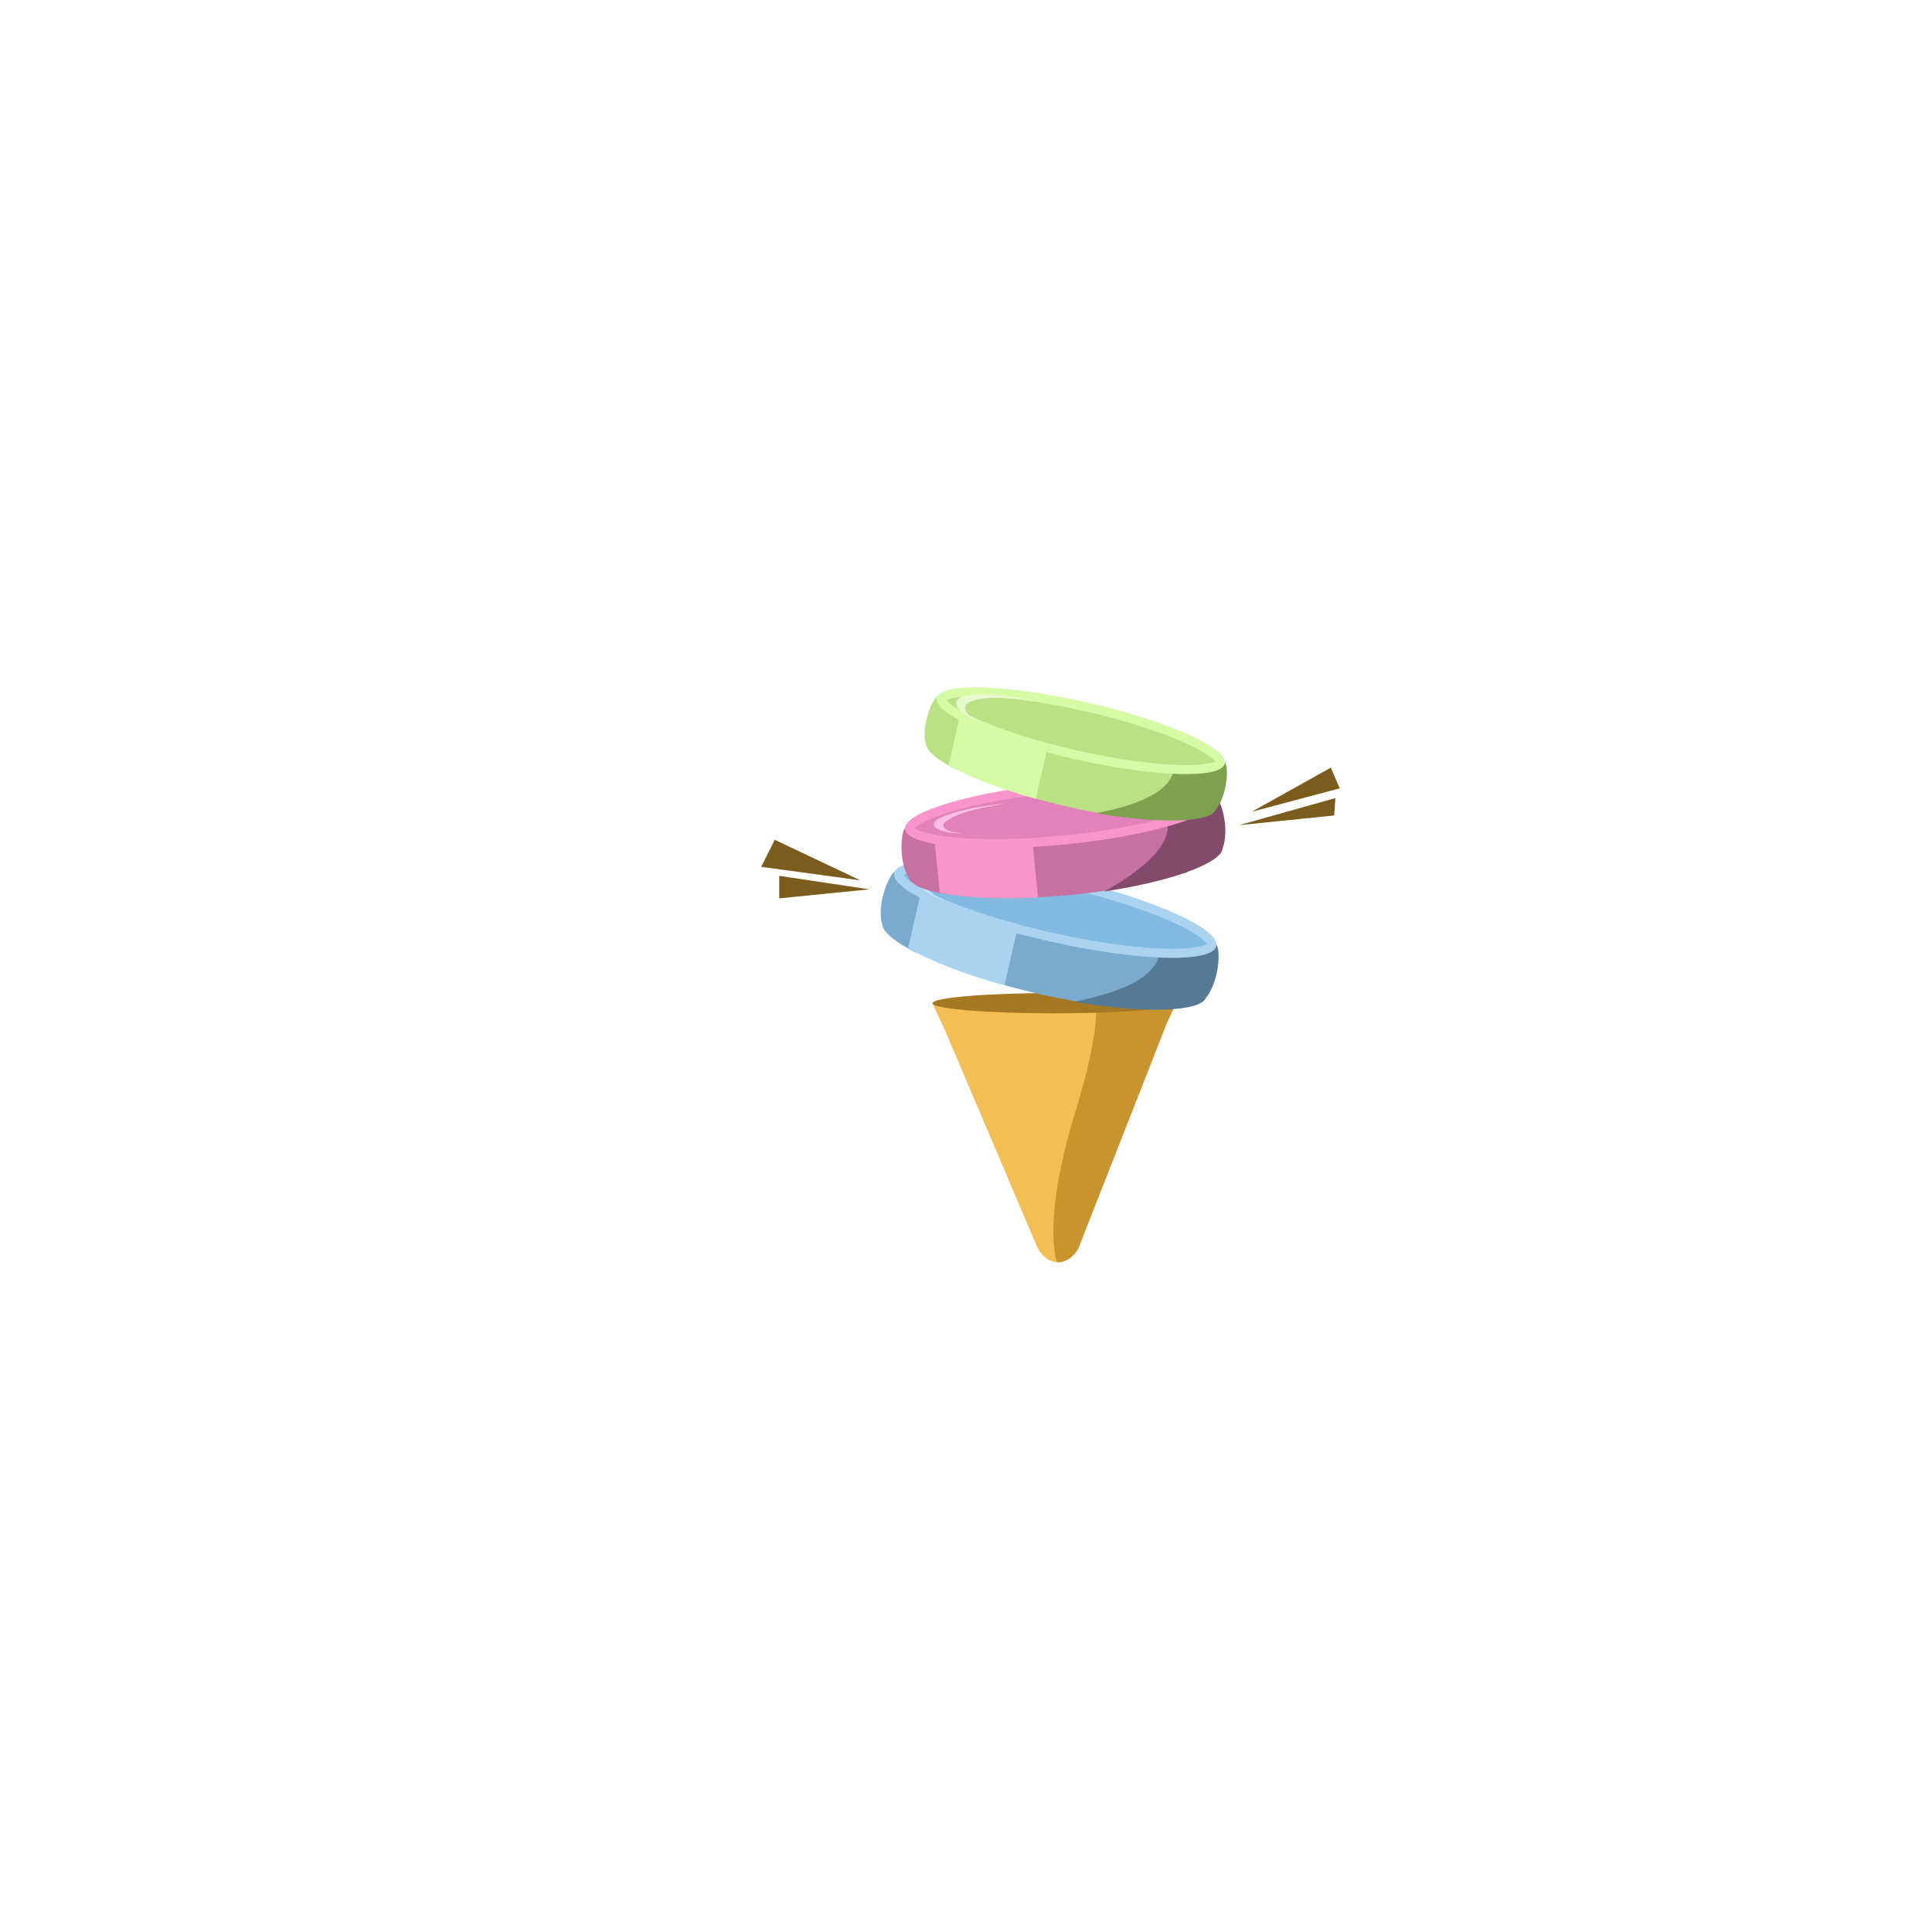
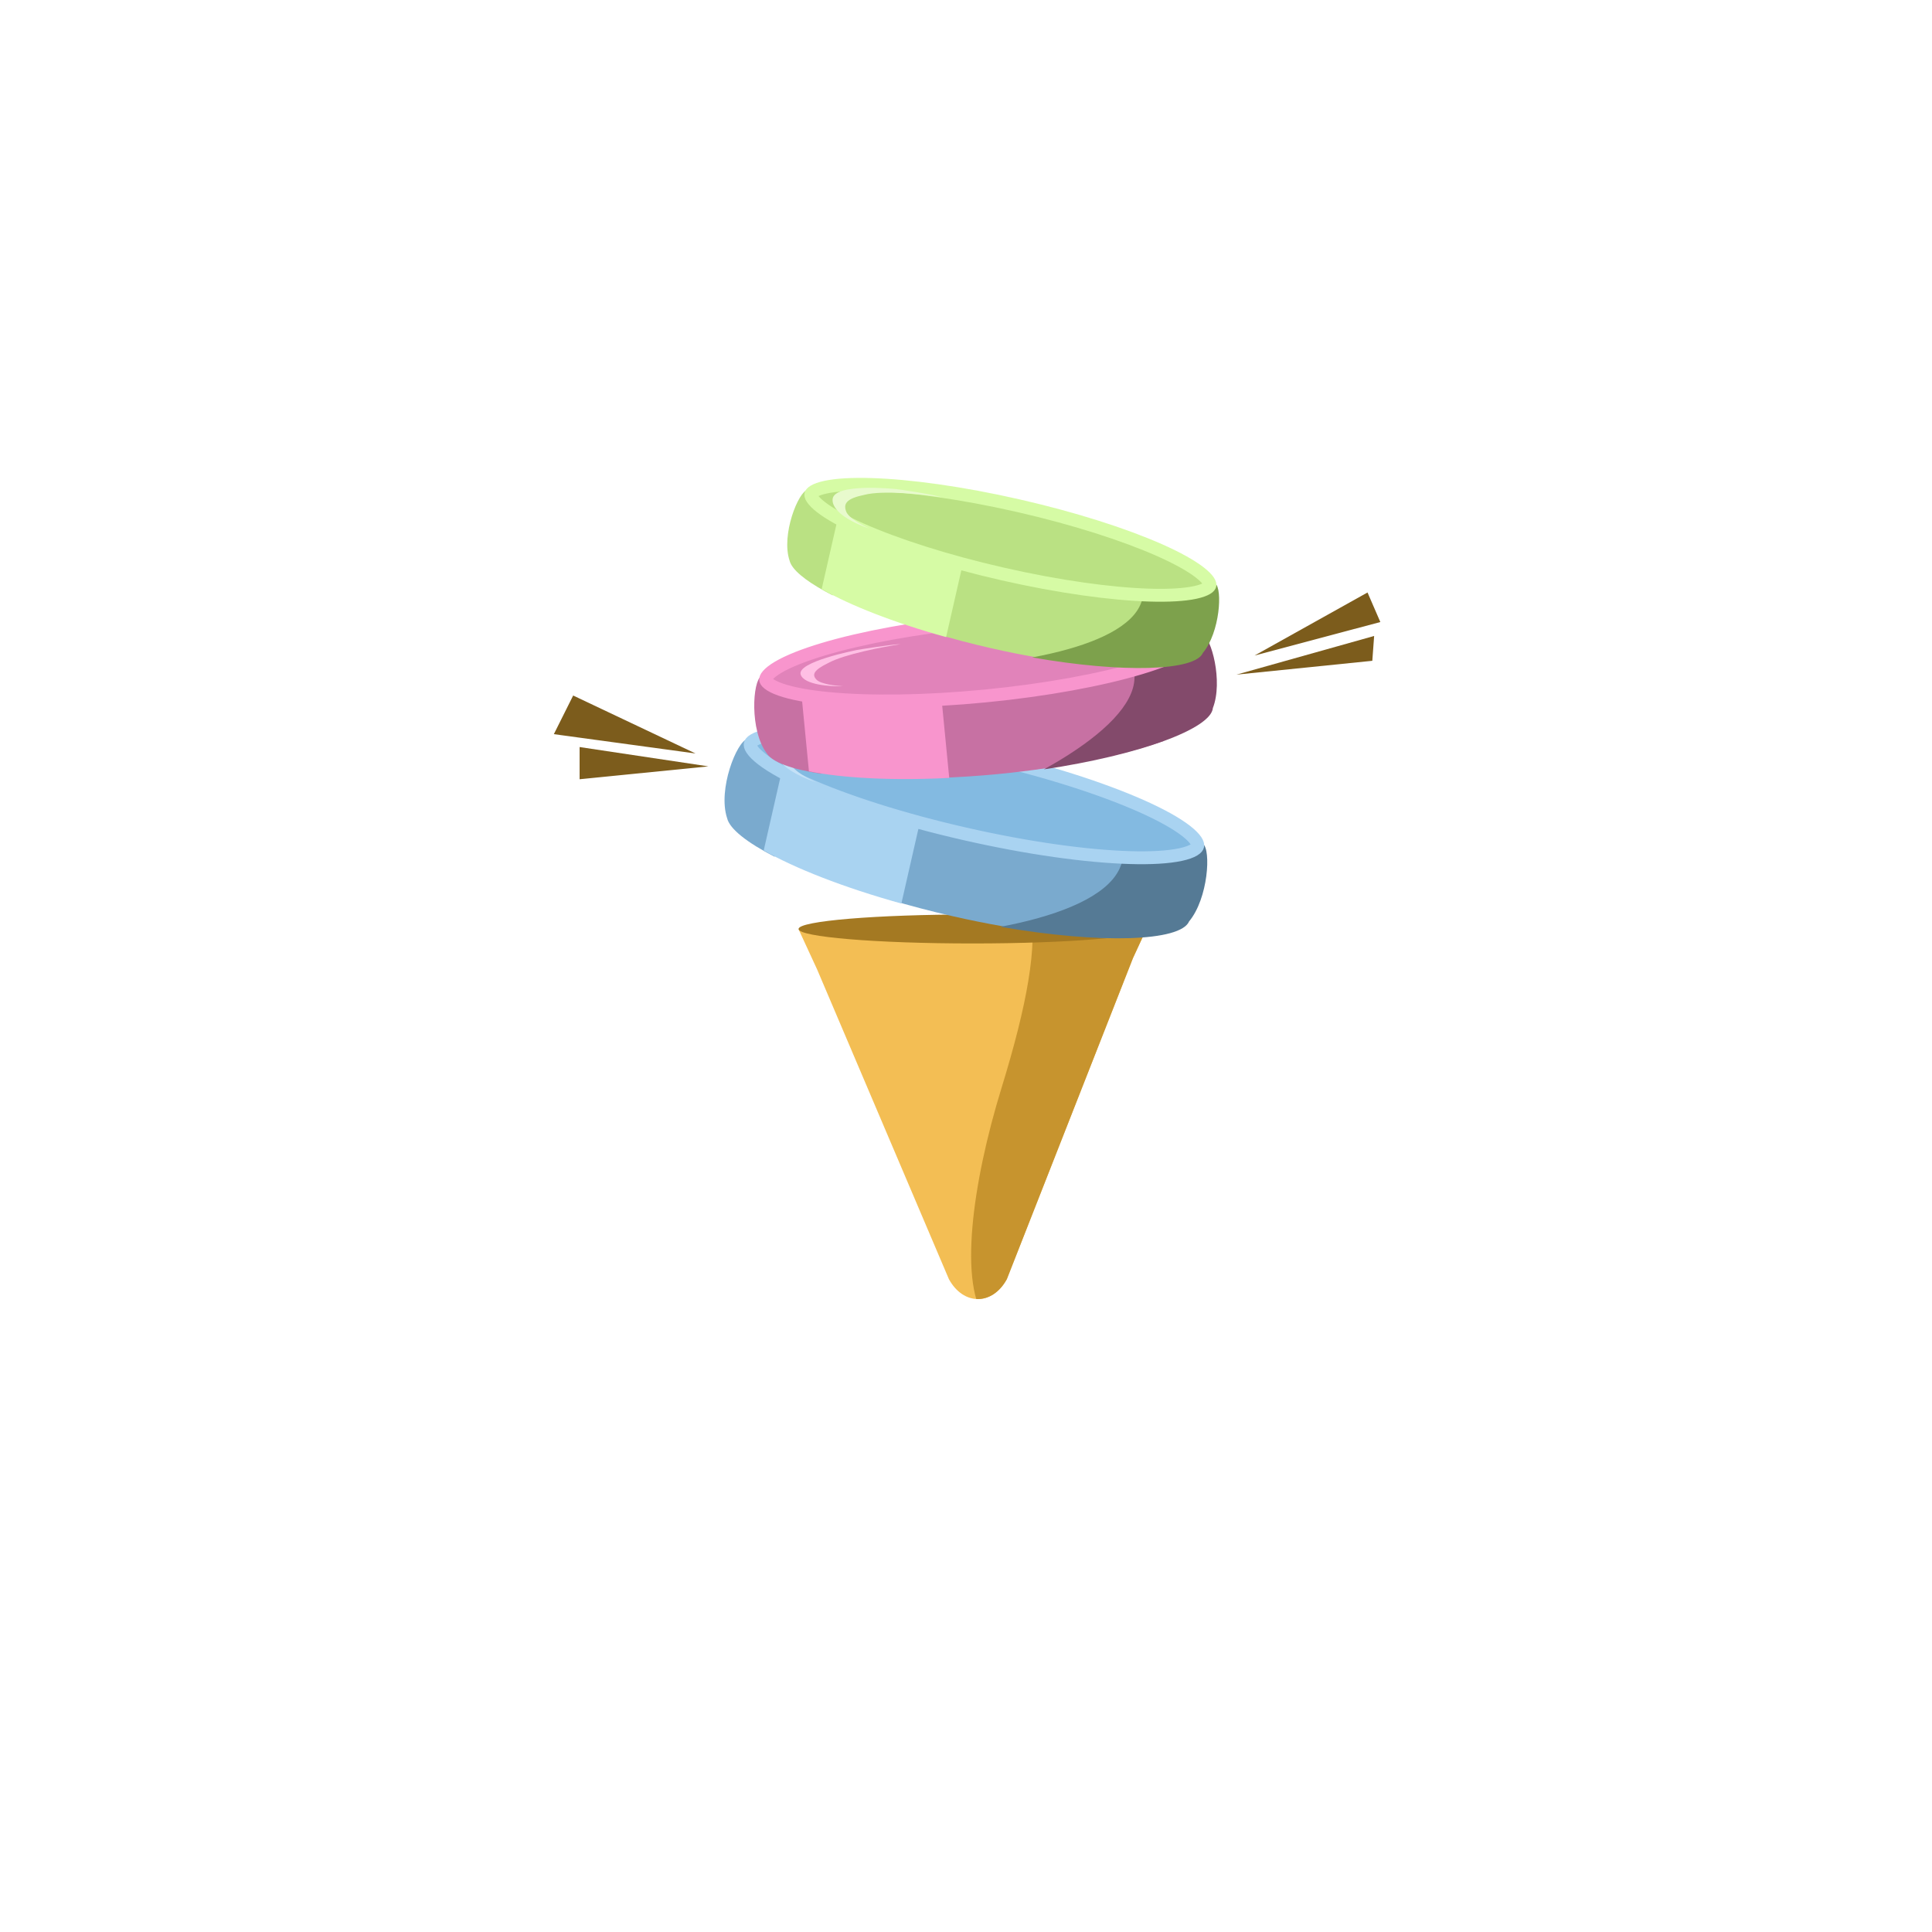
<svg xmlns="http://www.w3.org/2000/svg" width="150" height="150" viewBox="0 0 150 150" fill="none">
-   <g transform="translate(50, 40) scale(0.7)" opacity="0.9">
+   <svg x="40" y="35" width="70" height="70" viewBox="10 17 70 70" opacity="0.9">
    <path d="M57.316 53.844C57.606 53.844 57.86 53.953 58.053 54.126L59.009 54.125L57.961 56.392L48.172 81.311C47.047 83.374 44.797 83.374 43.672 81.311L33.439 57.263L32.003 54.154L32.913 54.152C33.11 53.963 33.377 53.844 33.683 53.844H57.316Z" fill="#F2B741" />
    <mask id="mask0_18_133" style="mask-type:alpha" maskUnits="userSpaceOnUse" x="32" y="53" width="28" height="30">
      <path d="M57.316 53.844C57.606 53.844 57.86 53.953 58.053 54.126L59.009 54.125L57.961 56.392L48.172 81.311C47.047 83.374 44.797 83.374 43.672 81.311L33.439 57.263L32.003 54.154L32.913 54.152C33.11 53.963 33.377 53.844 33.683 53.844H57.316Z" fill="#D9D9D9" />
    </mask>
    <g mask="url(#mask0_18_133)">
      <path d="M47.749 66.499C49.769 59.934 50.562 55.437 49.999 52.438H61.811L53.374 83.374L46.624 84.499C44.375 81.874 45.499 73.812 47.749 66.499Z" fill="#C18817" />
    </g>
    <ellipse cx="45.499" cy="54.125" rx="13.499" ry="1.125" fill="#9A6A0A" />
    <path d="M57.554 54.831C54.104 54.88 49.237 54.336 43.957 53.132C42.257 52.745 40.625 52.314 39.09 51.857L40.606 45.208L41.078 45.297L58.454 48.543L58.966 48.638L57.554 54.831Z" fill="#6CA1C9" />
    <path d="M30.142 48.518C27.989 47.411 26.649 46.353 26.454 45.527C25.708 43.286 27.22 39.534 28.02 39.382C29.396 39.125 30.854 38.956 32.339 38.874L30.142 48.518Z" fill="#6CA1C9" />
    <path d="M31.444 40.922L41.447 43.548L41.915 43.67L39.982 52.15C35.483 50.903 31.698 49.406 29.295 48.03L30.944 40.792L31.444 40.922Z" fill="#A0CEF0" />
    <path d="M59.927 45.296C61.157 45.983 62.329 46.73 63.4 47.516C64.031 47.982 63.809 51.747 62.321 53.538C61.657 55.093 55.493 55.309 47.673 53.956C48.188 53.859 48.698 53.754 49.199 53.638C51.137 53.19 52.923 52.602 54.317 51.851C55.72 51.094 56.66 50.208 57.023 49.197C57.714 47.279 58.768 46.046 59.927 45.296Z" fill="#436B89" />
    <path d="M46.305 40.703C51.215 41.822 55.558 43.224 58.607 44.578C60.136 45.257 61.315 45.914 62.077 46.504C62.459 46.8 62.712 47.06 62.856 47.278C62.999 47.496 63.002 47.62 62.988 47.682C62.974 47.744 62.917 47.855 62.694 47.989C62.47 48.123 62.129 48.249 61.656 48.35C60.714 48.552 59.366 48.633 57.695 48.582C54.359 48.482 49.838 47.863 44.928 46.744C40.019 45.625 35.675 44.224 32.626 42.869C31.097 42.19 29.918 41.533 29.156 40.943C28.774 40.647 28.521 40.386 28.378 40.168C28.234 39.95 28.231 39.826 28.245 39.764C28.259 39.702 28.316 39.591 28.539 39.458C28.763 39.323 29.105 39.198 29.577 39.097C30.519 38.896 31.866 38.815 33.538 38.865C36.874 38.965 41.395 39.584 46.305 40.703Z" fill="#76B2DE" stroke="#A0CEF0" />
    <path d="M32.929 39.825C34.556 39.397 38.064 39.783 39.614 40.03C39.087 39.81 35.812 39.323 35.713 39.321C35.614 39.318 30.226 38.75 30.185 40.239C30.153 41.431 32.313 42.41 33.398 42.75C32.811 42.497 31.584 41.845 31.365 41.268C31.091 40.546 31.465 40.131 32.929 39.825Z" fill="#BEDEF6" />
    <path d="M60.296 39.546C57.208 40.626 52.659 41.594 47.539 42.093C45.885 42.253 44.28 42.354 42.756 42.402L42.129 35.95L42.605 35.884L59.196 33.607L59.711 33.536L60.296 39.546Z" fill="#C16299" />
    <path d="M33.767 42.08C31.49 41.729 29.961 41.178 29.534 40.493C28.189 38.703 28.427 34.872 29.101 34.497C30.269 33.85 31.537 33.26 32.858 32.74L33.767 42.08Z" fill="#C16299" />
    <path d="M32.638 34.831L42.415 34.201L42.898 34.169L43.698 42.397C39.254 42.624 35.383 42.407 32.806 41.884L32.122 34.865L32.638 34.831Z" fill="#F789C8" />
    <path d="M59.524 30.269C60.846 30.519 62.131 30.841 63.337 31.23C64.044 31.458 64.97 34.912 64.168 36.967C64.035 38.569 58.522 40.615 51.049 41.734C51.503 41.482 51.952 41.224 52.388 40.958C53.995 39.976 55.423 38.915 56.449 37.825C57.483 36.727 58.056 35.657 58.081 34.649C58.128 32.719 58.707 31.294 59.524 30.269Z" fill="#76365B" />
    <path d="M45.936 30.244C50.683 29.782 55.005 29.743 58.149 30.049C59.725 30.203 60.98 30.44 61.838 30.741C62.268 30.892 62.571 31.05 62.762 31.201C62.952 31.351 62.987 31.456 62.992 31.506C62.996 31.556 62.983 31.666 62.825 31.85C62.667 32.035 62.401 32.248 62.007 32.48C61.223 32.941 60.038 33.416 58.521 33.87C55.495 34.776 51.246 35.572 46.499 36.034C41.752 36.496 37.431 36.534 34.287 36.228C32.711 36.075 31.456 35.838 30.598 35.536C30.167 35.385 29.865 35.227 29.674 35.076C29.483 34.926 29.449 34.82 29.444 34.771C29.439 34.721 29.453 34.611 29.611 34.427C29.769 34.242 30.036 34.029 30.429 33.798C31.213 33.336 32.398 32.862 33.915 32.407C36.941 31.501 41.189 30.706 45.936 30.244Z" fill="#DE76B2" stroke="#F789C8" />
    <path d="M34.33 33.462C35.565 32.794 38.566 32.219 39.912 32.015C39.419 31.995 36.585 32.449 36.502 32.47C36.419 32.492 31.817 33.392 32.168 34.384C32.448 35.178 34.487 35.313 35.472 35.281C34.922 35.253 33.739 35.113 33.409 34.784C32.996 34.372 33.198 34.01 34.33 33.462Z" fill="#FFB8E1" />
    <path d="M59.182 33.848C56.091 33.898 51.714 33.413 46.962 32.33C45.422 31.979 43.944 31.588 42.557 31.174L43.923 25.178L44.396 25.267L59.943 28.171L60.454 28.266L59.182 33.848Z" fill="#B2DE76" />
    <path d="M34.649 28.224C32.968 27.365 31.833 26.538 31.436 25.849C31.434 25.845 31.432 25.841 31.43 25.837C31.369 25.73 31.326 25.627 31.302 25.526C30.633 23.522 31.986 20.161 32.702 20.026C33.95 19.793 35.273 19.641 36.621 19.569L34.649 28.224Z" fill="#B2DE76" />
    <path d="M35.779 21.353L44.729 23.702L45.197 23.825L43.456 31.464C39.378 30.337 35.952 28.98 33.795 27.737L35.279 21.222L35.779 21.353Z" fill="#D2FB9B" />
    <path d="M61.199 25.289C62.319 25.912 63.384 26.589 64.357 27.303C64.922 27.718 64.724 31.088 63.392 32.691C62.793 34.093 57.204 34.28 50.136 33.041C50.643 32.947 51.146 32.844 51.639 32.73C53.371 32.33 54.964 31.805 56.206 31.136C57.456 30.461 58.283 29.677 58.602 28.791C59.219 27.076 60.161 25.969 61.199 25.289Z" fill="#6F9739" />
    <path d="M49.051 21.259C53.441 22.26 57.323 23.513 60.048 24.723C61.414 25.33 62.466 25.916 63.142 26.44C63.482 26.703 63.704 26.932 63.828 27.12C63.951 27.307 63.946 27.404 63.938 27.441C63.93 27.477 63.892 27.566 63.7 27.682C63.506 27.798 63.207 27.909 62.787 27.999C61.95 28.178 60.749 28.25 59.255 28.205C56.275 28.115 52.233 27.562 47.842 26.562C43.451 25.561 39.569 24.308 36.845 23.098C35.479 22.491 34.427 21.905 33.75 21.381C33.411 21.118 33.19 20.888 33.066 20.7C32.943 20.512 32.947 20.415 32.955 20.379C32.964 20.343 33.002 20.254 33.194 20.138C33.388 20.023 33.686 19.912 34.106 19.822C34.943 19.643 36.144 19.571 37.638 19.616C40.618 19.706 44.66 20.259 49.051 21.259Z" fill="#B2DE76" stroke="#D2FB9B" />
    <path d="M37.094 20.423C38.55 20.039 41.689 20.385 43.076 20.606C42.604 20.409 39.674 19.973 39.585 19.971C39.497 19.969 34.676 19.46 34.64 20.793C34.611 21.859 36.544 22.735 37.514 23.04C36.989 22.813 35.891 22.23 35.695 21.713C35.45 21.067 35.784 20.696 37.094 20.423Z" fill="#E5FAC8" />
    <path d="M15 42.5V40L25 41.5L15 42.5Z" fill="#6E4A03" />
    <path d="M76.174 28L77.169 30.294L67.398 32.898L76.174 28Z" fill="#6E4A03" />
    <path d="M14.5 36L13 39L24 40.5L14.5 36Z" fill="#6E4A03" />
    <path d="M76.546 33.304L76.688 31.376L66 34.378L76.546 33.304Z" fill="#6E4A03" />
-   </g>
+   </svg>
</svg>
